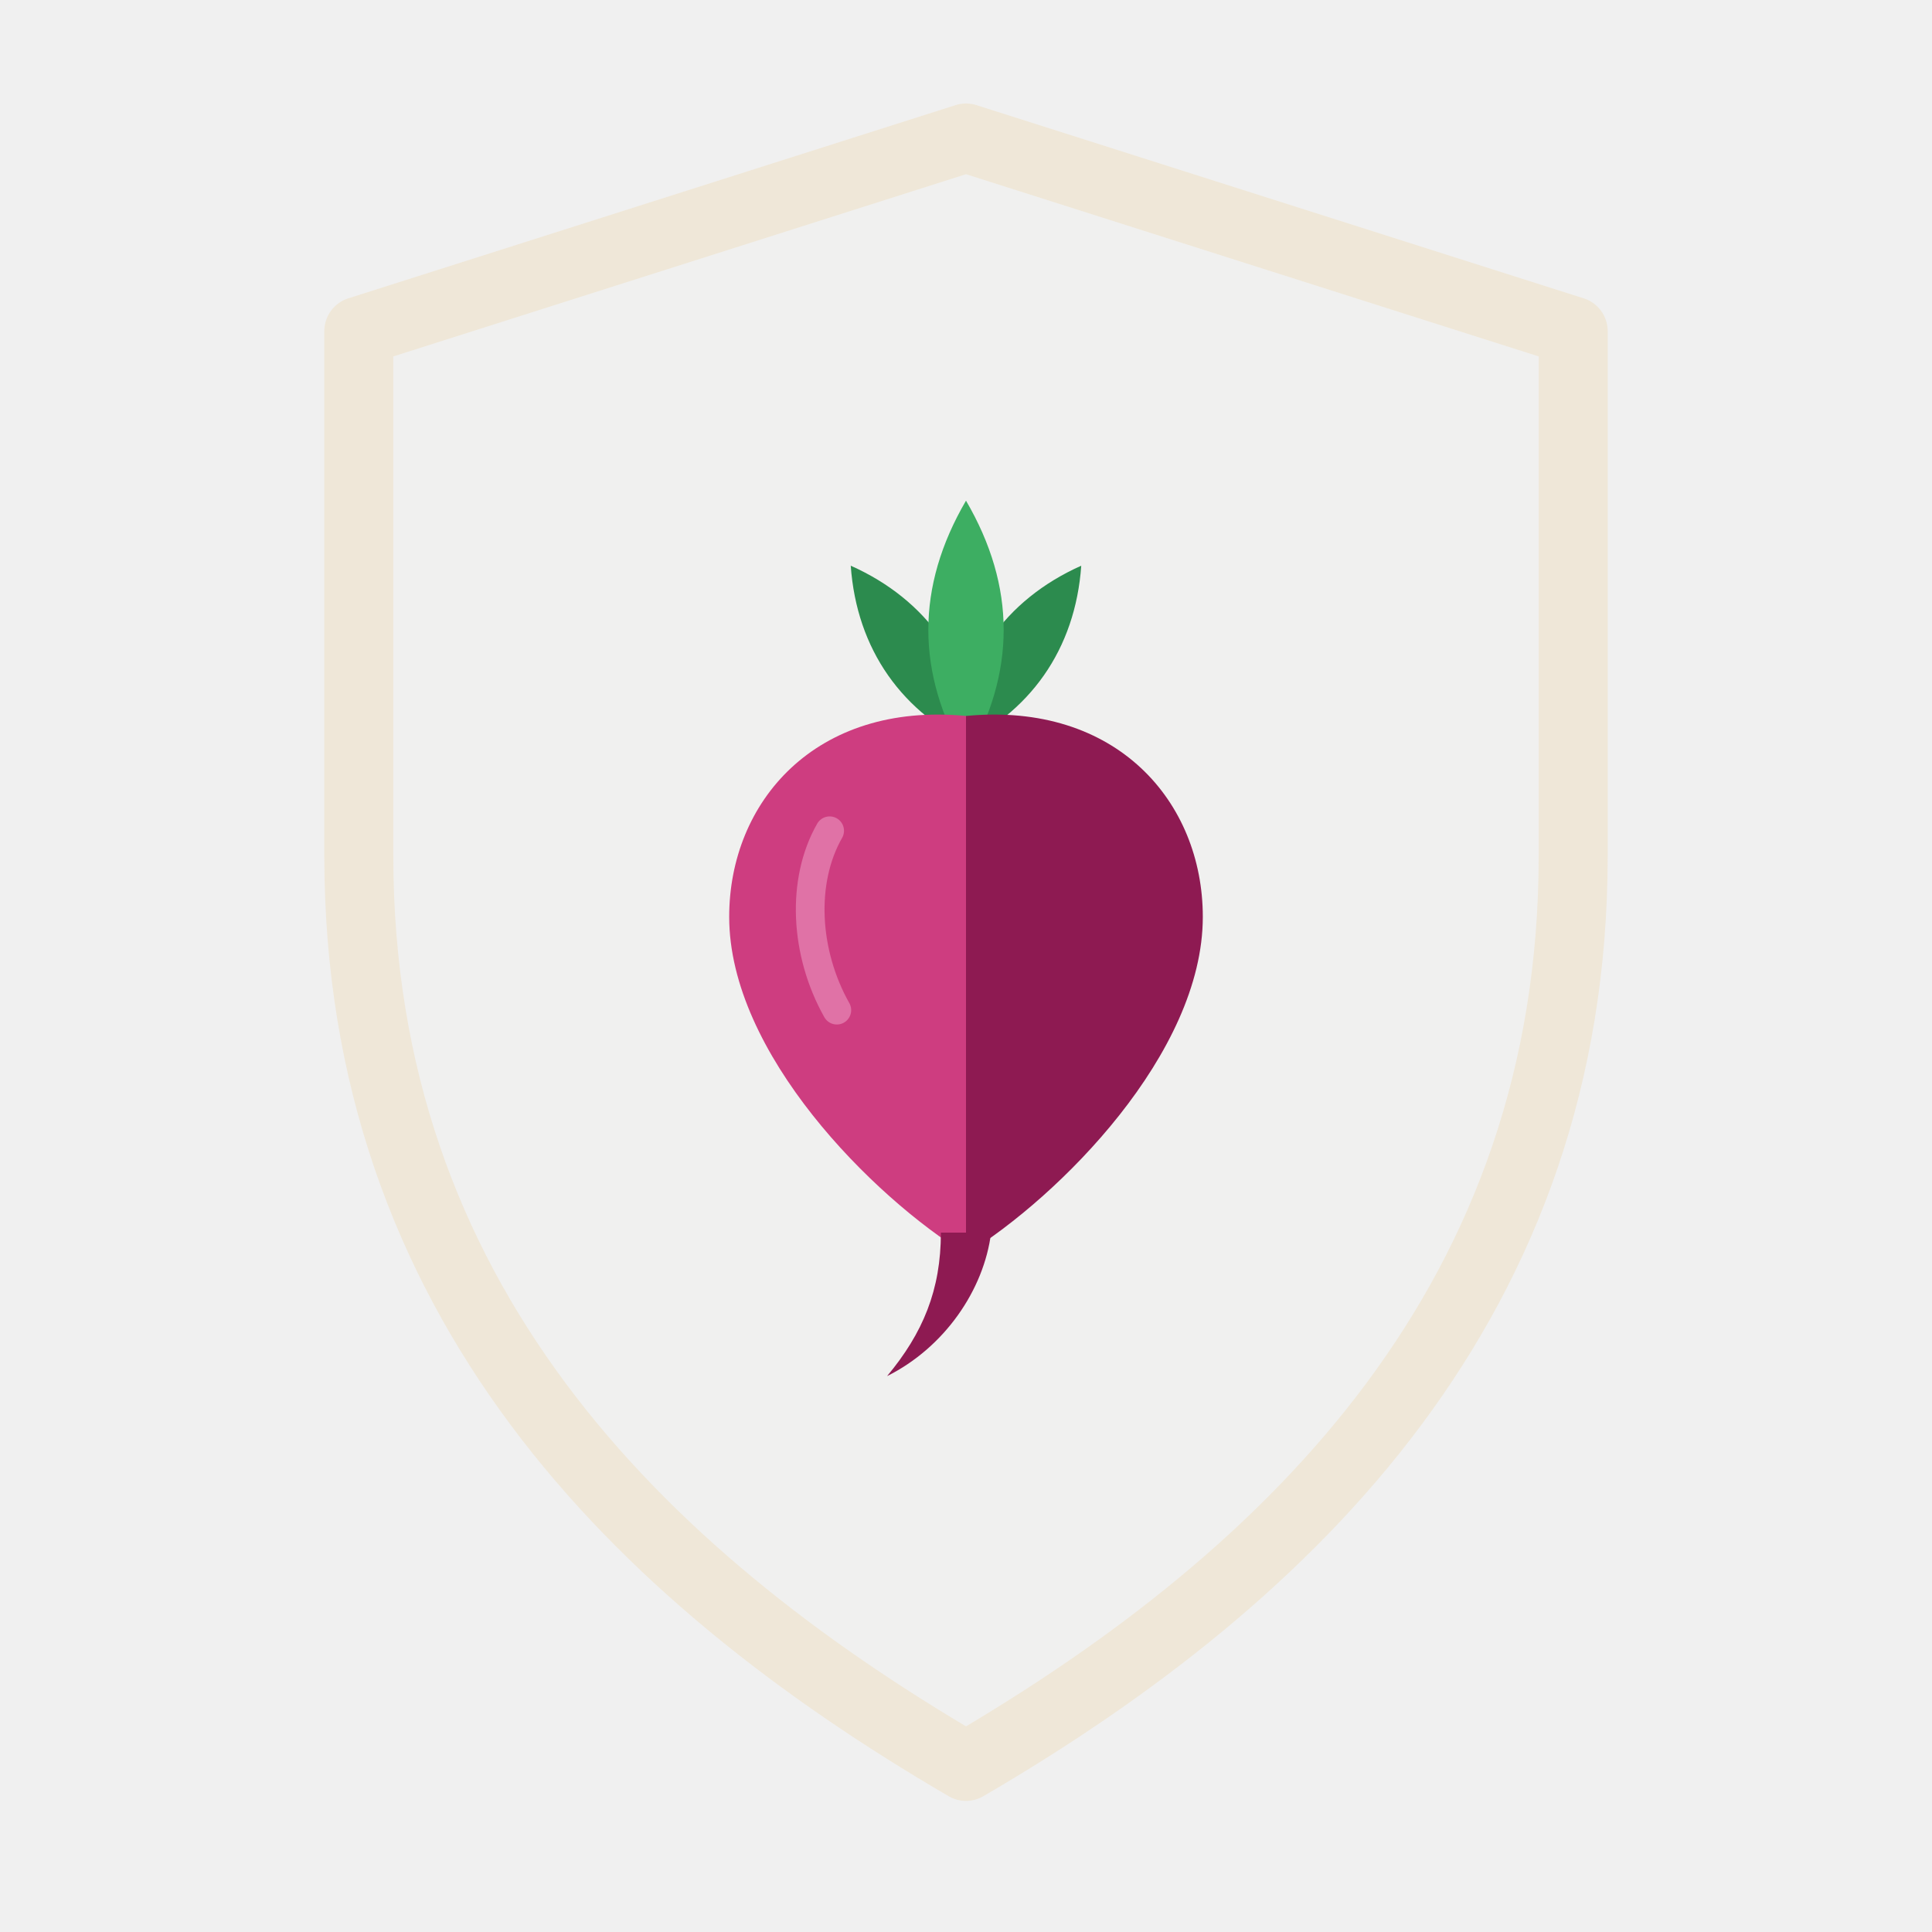
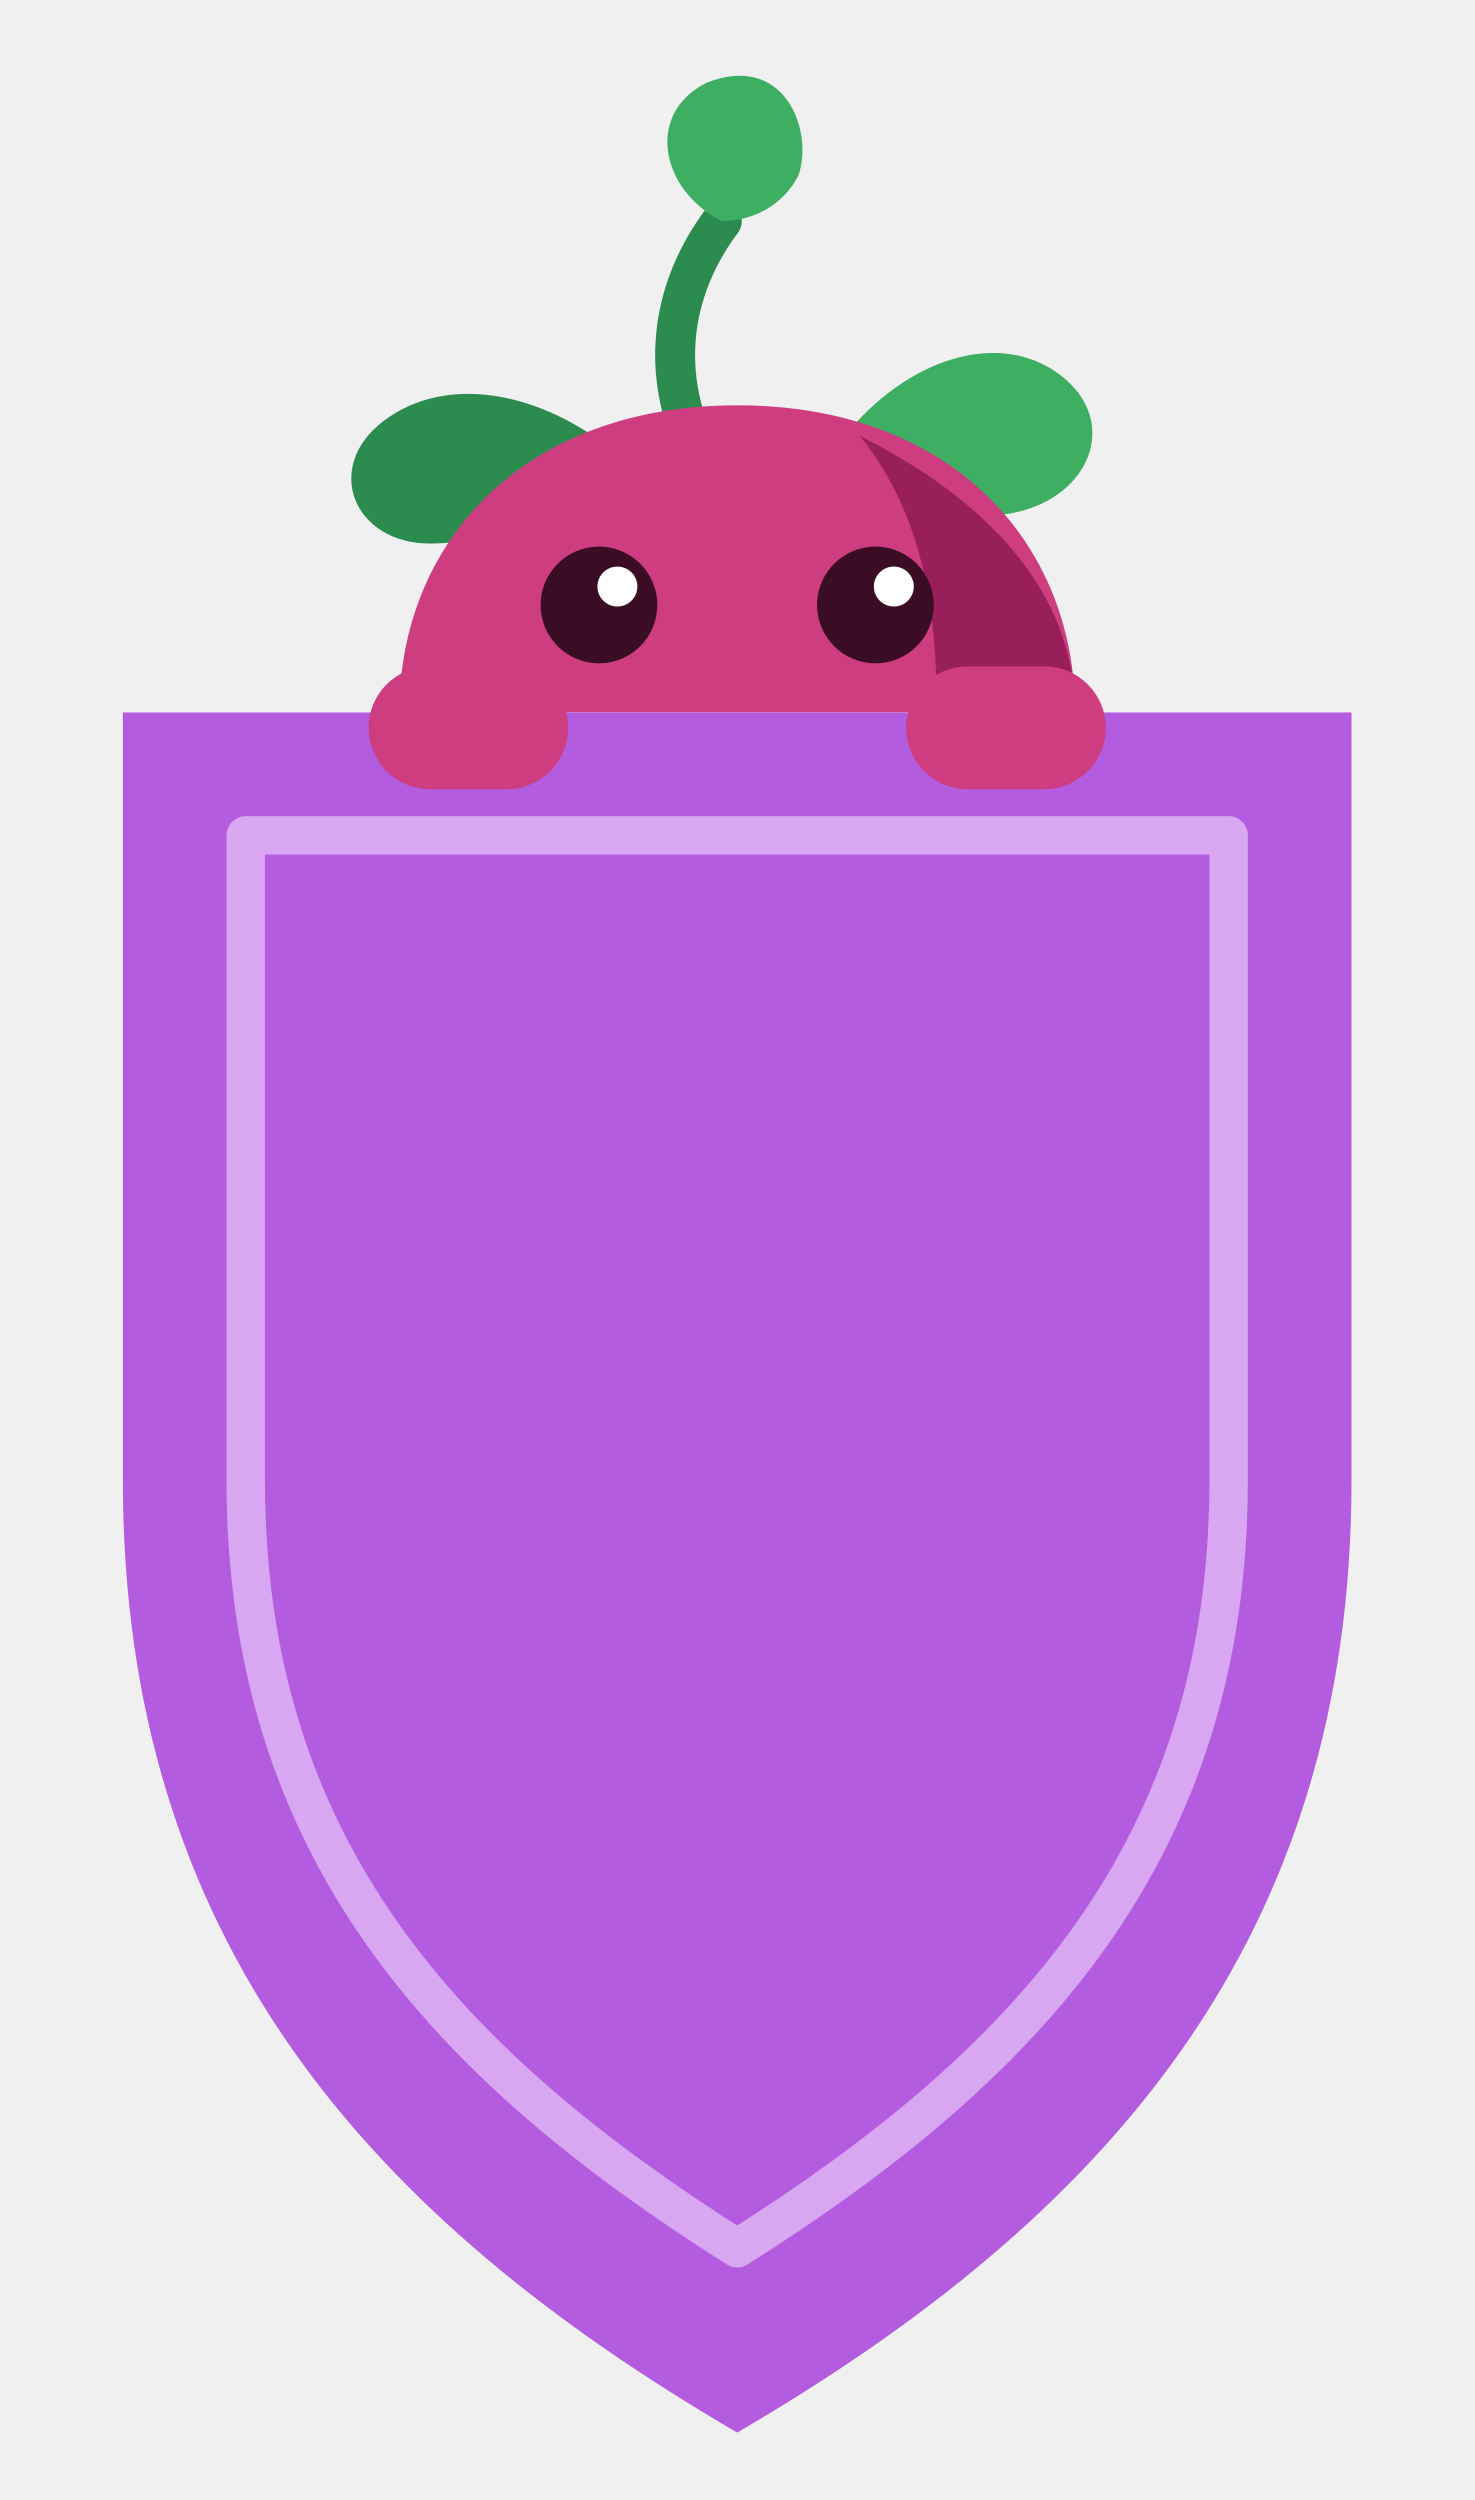
- <svg xmlns="http://www.w3.org/2000/svg" viewBox="0 0 140 140" width="140" height="140" fill="none">
-   <path d="M70,10 L114,24 V62 C114,94 94,114 70,128 C46,114 26,94 26,62 V24 Z" fill="rgba(239,231,216,0.05)" stroke="#EFE7D8" stroke-width="5" stroke-linejoin="round" />
-   <g transform="translate(70,68) scale(0.52) translate(-50,-63)">
-     <g transform="translate(50,34)">
-       <g transform="rotate(-35)">
-         <path d="M0,3 C-6,-7 -6,-18 0,-28 C6,-18 6,-7 0,3 Z" fill="#2C8B4E" />
-       </g>
-       <g transform="rotate(35)">
-         <path d="M0,3 C-6,-7 -6,-18 0,-28 C6,-18 6,-7 0,3 Z" fill="#2C8B4E" />
-       </g>
-       <path d="M0,4 C-7,-8 -7,-20 0,-32 C7,-20 7,-8 0,4 Z" fill="#3DAE62" />
-     </g>
-     <path d="M50,32 C29,30 17,44 17,60 C17,79 37,99 50,107 Z" fill="#CE3D80" />
-     <path d="M50,32 C71,30 83,44 83,60 C83,79 63,99 50,107 Z" fill="#8E1A52" />
-     <path d="M31,48 C27,55 27.5,65 32,73" stroke="#EE9CC4" stroke-width="4" stroke-linecap="round" fill="none" opacity="0.55" />
-     <path d="M46.5,104 C46.5,112 44,118 39,124 C47,120 52.5,112 53.5,104 Z" fill="#8E1A52" />
+ <svg xmlns="http://www.w3.org/2000/svg" viewBox="22 -44 96 162" width="92" height="156" fill="none">
+   <g transform="translate(70,0)">
+     <path d="M-3,-16 C-5,-21 -4,-26 -1,-30" stroke="#2C8B4E" stroke-width="2.6" stroke-linecap="round" fill="none" />
+     <path d="M-1,-30 C-5,-32 -6,-37 -2,-39 C3,-41 5,-36 4,-33 C3,-31 1,-30 -1,-30 Z" fill="#3DAE62" />
+     <path d="M-8,-15 C-13,-19 -19,-20 -23,-17 C-27,-14 -25,-9 -20,-9 C-15,-9 -11,-12 -8,-15 Z" fill="#2C8B4E" />
+     <path d="M7,-16 C11,-21 17,-23 21,-20 C25,-17 23,-12 18,-11 C13,-10 9,-13 7,-16 Z" fill="#3DAE62" />
+     <path d="M0,-18 C-14,-18 -22,-9 -22,2 L22,2 C22,-9 14,-18 0,-18 Z" fill="#CE3D80" />
+     <path d="M8,-16 C16,-12 22,-6 22,2 L13,2 C13,-5 12,-11 8,-16 Z" fill="#8E1A52" opacity="0.85" />
+     <circle cx="-9" cy="-5" r="3.8" fill="#3A0D24" />
+     <circle cx="-7.8" cy="-6.2" r="1.3" fill="#FFFFFF" />
+     <circle cx="9" cy="-5" r="3.8" fill="#3A0D24" />
+     <circle cx="10.2" cy="-6.2" r="1.3" fill="#FFFFFF" />
  </g>
+   <path d="M30,2 L110,2 L110,52 C110,82 94,100 70,114 C46,100 30,82 30,52 Z" fill="#B45CE0" />
+   <path d="M38,10 L102,10 L102,52 C102,76 89,90 70,102 C51,90 38,76 38,52 Z" stroke="#D9A6F2" stroke-width="2.5" fill="none" stroke-linejoin="round" />
+   <rect x="46" y="-1" width="13" height="8" rx="4" fill="#CE3D80" />
+   <rect x="81" y="-1" width="13" height="8" rx="4" fill="#CE3D80" />
</svg>
